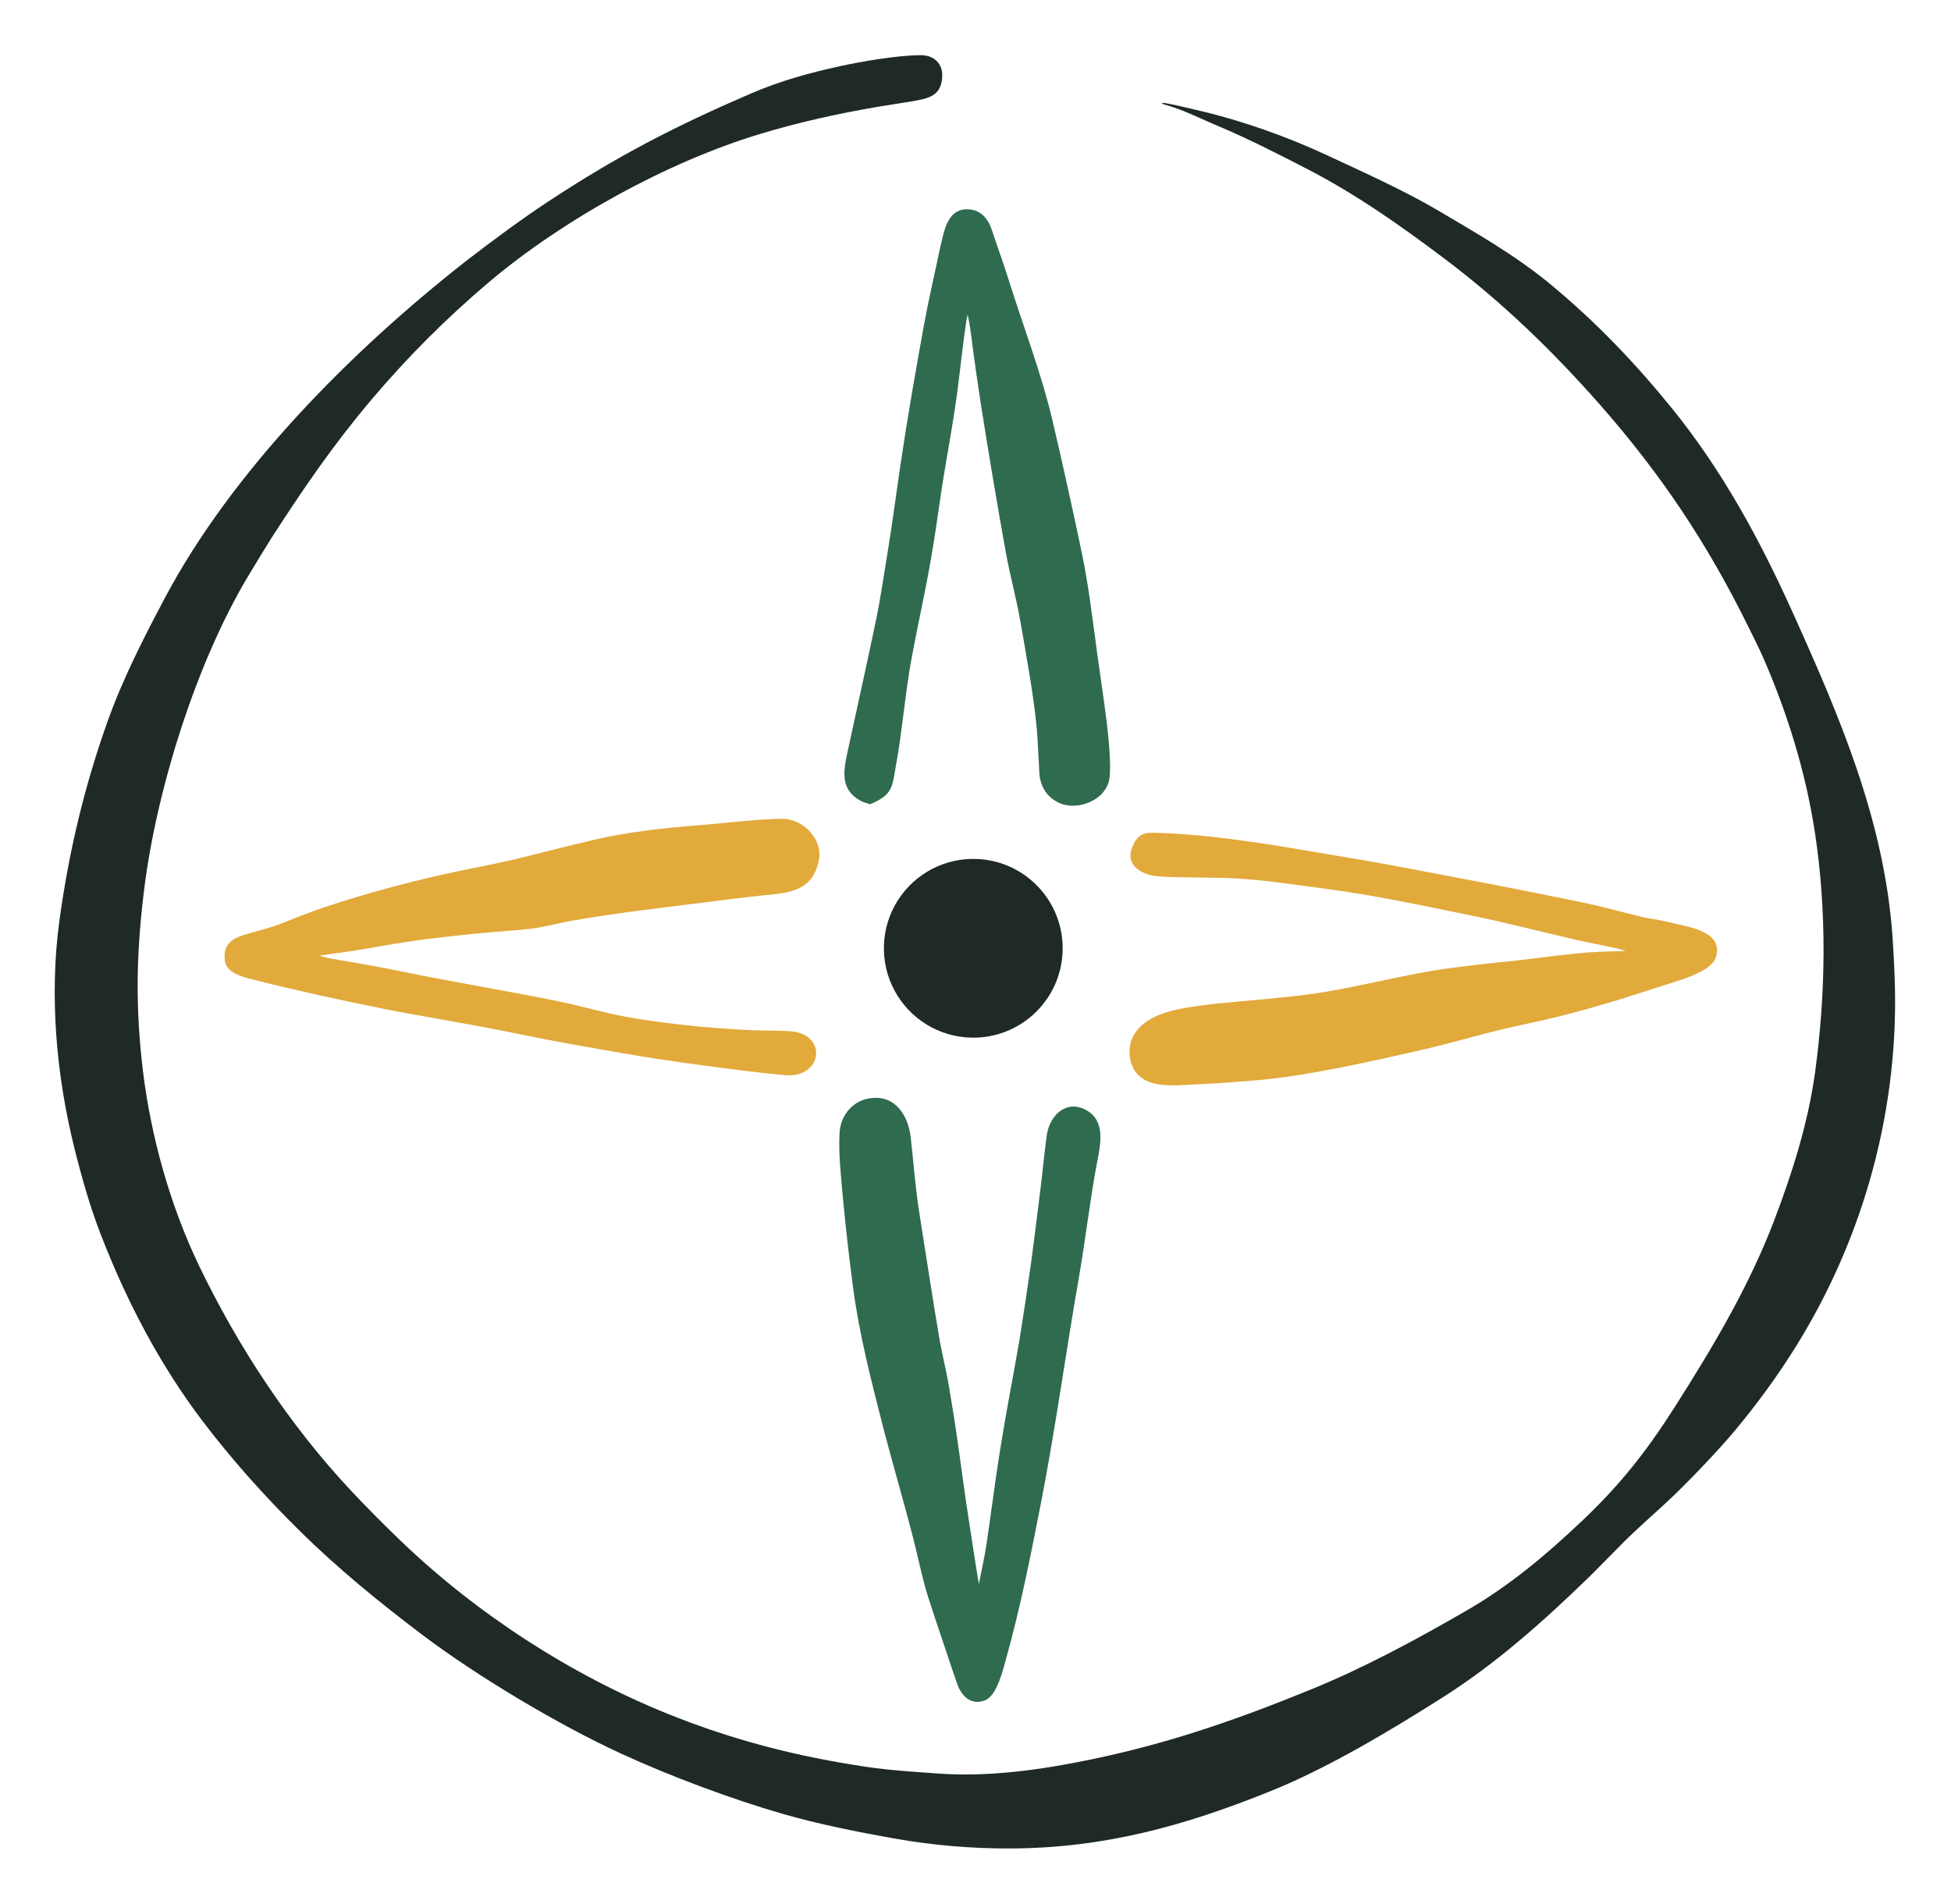
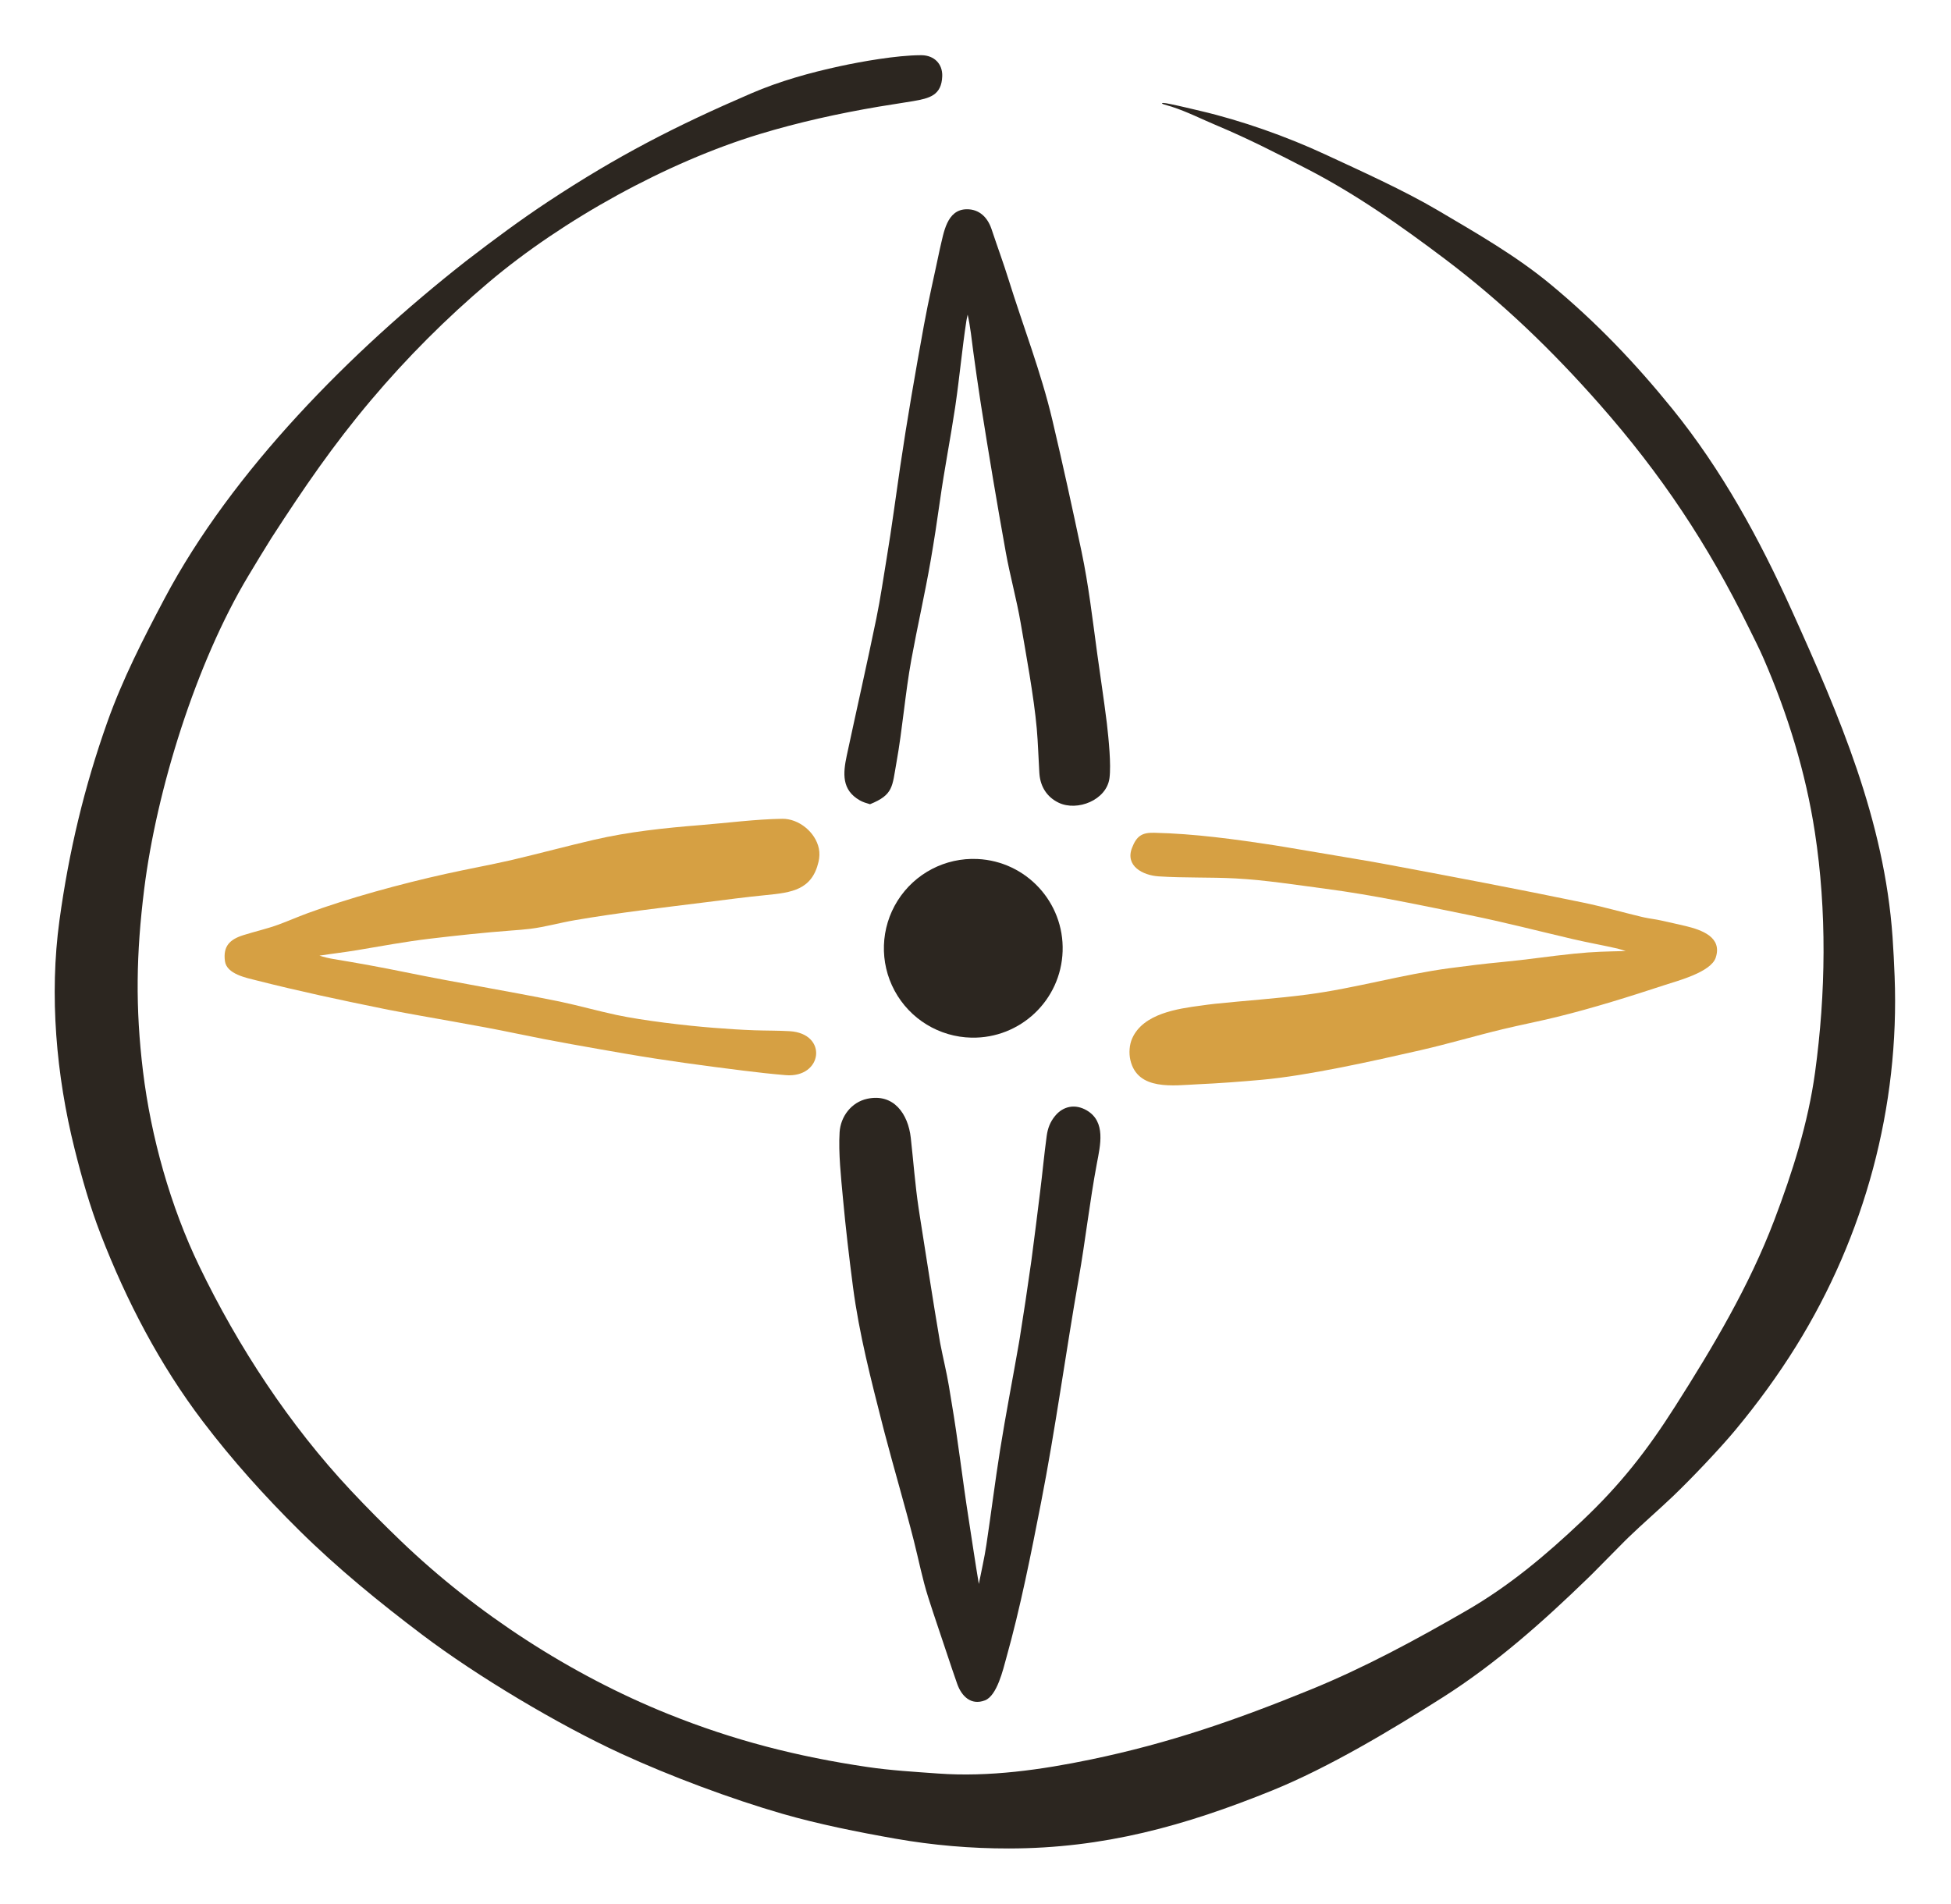
<svg xmlns="http://www.w3.org/2000/svg" version="1.1" role="img" viewBox="1190 1210 1983 1935">
-   <path transform="translate(0,0)" fill="#1F2A24" d="M 2125.5 1266.12 C 2125.51 1266.12 2126.99 1266.13 2127 1266.13 C 2139.32 1266.37 2148.15 1274.76 2147.69 1287.5 C 2146.99 1306.98 2134.76 1309.93 2118 1312.82 C 2106.37 1314.82 2094.67 1316.44 2083.04 1318.42 C 2042.27 1325.35 2001.58 1334.32 1962 1346.33 C 1867.85 1374.88 1761.94 1433.35 1686.55 1497.14 C 1643.52 1533.55 1603.25 1573.89 1566.93 1616.98 C 1528.48 1662.6 1498.99 1705.76 1467.11 1755 C 1467.1 1755.01 1465.59 1757.36 1465.59 1757.36 C 1457.67 1770.01 1449.94 1782.79 1442.27 1795.59 C 1389.14 1884.2 1349.12 2012.91 1336.55 2113.84 C 1328.41 2179.18 1327.47 2234.3 1335.34 2299 C 1343.49 2365.92 1363.25 2436.28 1392.51 2496.99 C 1432.01 2578.97 1484.2 2658.48 1546.5 2724.96 C 1562.99 2742.55 1580 2759.65 1597.39 2776.35 C 1674.55 2850.43 1770.25 2912.46 1869 2952.22 C 1935.83 2979.13 2000.55 2995.64 2071.5 3006.12 C 2095.51 3009.67 2119.35 3011.03 2143.5 3012.78 C 2195.41 3016.53 2248.4 3008.98 2299.15 2998.43 C 2378.8 2981.87 2446.39 2958.36 2522.28 2927.41 C 2576.98 2905.11 2629.07 2876.88 2680.23 2847.35 C 2724.23 2821.95 2761.2 2790.81 2798 2755.99 C 2836.99 2719.09 2863.74 2684.99 2892.58 2639.67 C 2931.05 2579.22 2967.94 2517.23 2993.4 2450.25 C 3011.81 2401.81 3027.8 2351.48 3034.84 2300 C 3045.81 2219.83 3046.92 2136.09 3034.65 2056 C 3025.33 1995.15 3007.05 1935.86 2982.53 1879.4 C 2977.96 1868.86 2972.65 1858.59 2967.59 1848.28 C 2925.72 1762.96 2878.33 1691.89 2815.6 1620.7 C 2767.6 1566.24 2716.71 1517.07 2658.45 1473.14 C 2614.05 1439.67 2568.4 1407.49 2519 1381.97 C 2488.77 1366.35 2458.44 1350.83 2427.06 1337.68 C 2411.72 1331.26 2396.6 1323.53 2380.76 1318.42 C 2378.32 1317.63 2375.84 1316.99 2373.39 1316.24 C 2373.11 1316.15 2371.04 1315.58 2371.12 1314.97 C 2371.25 1313.94 2379.42 1315.74 2379.99 1315.86 C 2390.03 1317.92 2400.03 1320.4 2410.01 1322.73 C 2451.79 1332.49 2497.65 1348.72 2536.56 1366.79 C 2572.38 1383.43 2617.09 1403.54 2651.2 1423.69 C 2690.57 1446.94 2730.69 1469.8 2766 1499.05 C 2812.63 1537.68 2852.1 1579.09 2889.77 1625.58 C 2940.11 1687.71 2978.32 1757.84 3011.14 1830.47 C 3059.51 1937.52 3105.24 2043.65 3113.59 2162.5 C 3114.52 2175.82 3115.17 2189.16 3115.69 2202.5 C 3120.85 2334.85 3085.38 2465.99 3015.58 2578.37 C 2997.02 2608.25 2976.21 2636.71 2953.72 2663.76 C 2937.86 2682.84 2908.62 2713.54 2890.9 2730.47 C 2875.93 2744.76 2860.22 2758.25 2845.32 2772.61 C 2845.32 2772.61 2840.94 2776.92 2840.94 2776.93 C 2830.07 2787.73 2819.48 2798.81 2808.61 2809.61 C 2808.61 2809.62 2804.07 2814.06 2804.06 2814.07 C 2758.32 2858.46 2710.4 2901.09 2656.58 2935.25 C 2604.97 2968.01 2540.95 3006.53 2483 3030.03 C 2394.13 3066.05 2311.76 3088.86 2215.5 3088.96 C 2176.64 3089 2138.26 3085.72 2100 3078.99 C 2062.37 3072.36 2021.77 3064.27 1985.01 3053.64 C 1933.1 3038.63 1871 3015.44 1821.13 2992.47 C 1757.37 2963.11 1675.08 2913.94 1619.51 2871.98 C 1575.68 2838.89 1533.03 2804.12 1493.99 2765.5 C 1458.97 2730.86 1425.98 2694.13 1396.18 2654.91 C 1352.35 2597.22 1318.53 2532.35 1292.39 2464.78 C 1281.38 2436.31 1273.12 2407.09 1265.73 2377.5 C 1247.14 2303.05 1239.99 2221.85 1250.43 2145.57 C 1260.06 2075.25 1275.71 2009.86 1299.08 1944 C 1314.5 1900.53 1335.6 1859.31 1357.18 1818.55 C 1426.09 1688.42 1546.98 1566.94 1662.96 1475.89 C 1662.96 1475.89 1665.47 1473.94 1665.48 1473.94 C 1692.09 1453.5 1719.39 1433.2 1747.41 1414.73 C 1817.75 1368.34 1876.54 1338.11 1953.5 1304.94 C 1982.52 1292.43 2013.12 1283.91 2044 1277.22 C 2065.26 1272.61 2101.45 1266.2 2125.5 1266.12 z" />
-   <path transform="translate(0,0)" fill="#2F6B4F" d="M 2071.5 2326.9 C 2098.38 2321.14 2113 2342.3 2115.71 2366.5 C 2118.38 2390.33 2120.11 2414.28 2123.66 2438 C 2123.66 2438.01 2124.8 2445.47 2124.8 2445.48 C 2131.63 2488.32 2138.06 2531.25 2145.37 2574 C 2145.37 2574 2145.84 2576.5 2145.84 2576.5 C 2148.58 2590.62 2152.07 2604.6 2154.45 2618.79 C 2155.33 2624.02 2156.14 2629.27 2157.03 2634.5 C 2163.78 2674.03 2168.25 2713.8 2174.45 2753.4 C 2177.93 2775.62 2181.15 2797.92 2184.89 2820.1 C 2187.48 2806.87 2190.55 2793.73 2192.55 2780.4 C 2197.38 2748.35 2201.35 2716.18 2206.44 2684.17 C 2212.22 2647.82 2219.3 2611.7 2225.6 2575.44 C 2225.6 2575.43 2226.5 2570.04 2226.5 2570.04 C 2230.5 2545.06 2234.26 2520.05 2237.78 2495 C 2237.78 2494.99 2238.41 2490.57 2238.41 2490.56 C 2241.56 2467.4 2244.3 2444.19 2247.23 2421 C 2249.61 2402.2 2251.3 2383.25 2253.89 2364.5 C 2254.96 2356.77 2257.4 2350.42 2262.37 2344.35 C 2270.72 2334.16 2283.03 2331.94 2294.59 2338.71 C 2314.29 2350.26 2308.31 2374.29 2304.89 2392.5 C 2297.56 2431.49 2293.2 2470.95 2286.35 2510 C 2273.38 2584.03 2262.58 2663.42 2248.19 2737 C 2237.77 2790.31 2227.27 2843.66 2212.62 2895.96 C 2209.67 2906.48 2203.51 2933.59 2191.18 2938.38 C 2176.92 2943.92 2167.24 2934.08 2162.85 2921.51 C 2159.38 2911.56 2155.97 2901.57 2152.67 2891.56 C 2146.32 2872.27 2139.6 2853.03 2133.45 2833.68 C 2127.43 2814.77 2123.68 2795.23 2118.79 2776 C 2109.51 2739.51 2098.79 2703.41 2089.24 2667 C 2089.24 2666.99 2087.4 2659.88 2087.39 2659.87 C 2075.45 2612.97 2063.22 2565.99 2056.96 2518 C 2053.06 2488.06 2049.53 2458.07 2046.77 2428 C 2044.82 2406.71 2042.1 2382.12 2043.37 2360.99 C 2044.33 2344.95 2055.34 2330.35 2071.5 2326.9 z" />
-   <path transform="translate(0,0)" fill="#2F6B4F" d="M 2074.3 2027.48 C 2070.66 2026.43 2067.17 2025.43 2063.87 2023.54 C 2045.41 2012.99 2046.76 1996.23 2050.66 1978 C 2060.61 1931.48 2071.17 1885.1 2080.75 1838.5 C 2084.94 1818.13 2087.86 1797.52 2091.28 1777 C 2096.41 1746.21 2100.38 1715.36 2104.93 1684.5 C 2112.02 1636.35 2120.39 1588.39 2129.1 1540.5 C 2133.83 1514.54 2139.9 1488.84 2145.28 1463.01 C 2145.28 1463 2145.51 1462.01 2145.51 1462.01 C 2149.24 1446.78 2152.16 1422.98 2172.5 1422.71 C 2185.31 1422.54 2193.59 1430.89 2197.59 1442.28 C 2197.59 1442.29 2198.43 1444.74 2198.43 1444.75 C 2203.84 1461.01 2209.81 1477.15 2214.91 1493.5 C 2229.81 1541.36 2248.12 1588.22 2259.63 1637 C 2270.1 1681.37 2279.85 1725.89 2289.25 1770.5 C 2296.48 1804.83 2300.48 1839.74 2305.23 1874.5 C 2308.39 1897.65 2311.99 1920.82 2314.86 1944 C 2314.86 1944.01 2315.15 1946.49 2315.15 1946.5 C 2316.81 1960.95 2319.5 1987.23 2317.67 2001.01 C 2314.7 2023.33 2284.96 2035.03 2266 2025.95 C 2254.18 2020.28 2247.55 2009.69 2246.5 1996.91 C 2246.5 1996.9 2246.36 1995.01 2246.36 1995 C 2245.43 1980.14 2245.08 1965.34 2243.76 1950.49 C 2240.86 1918.05 2232.63 1873.66 2227.37 1843 C 2223.25 1818.99 2216.63 1795.47 2212.31 1771.5 C 2203.32 1721.6 2194.97 1671.58 2187.06 1621.5 C 2187.06 1621.49 2186.3 1616.51 2186.3 1616.5 C 2183.85 1600.17 2181.4 1583.87 2179.25 1567.5 C 2177.64 1555.23 2176.25 1541.79 2173.53 1529.83 C 2173.05 1532.05 2172.51 1534.26 2172.17 1536.51 C 2167.91 1564.56 2165.34 1592.9 2161.25 1621 C 2161.25 1621.01 2160.74 1624.49 2160.74 1624.5 C 2156.01 1656.05 2149.79 1687.42 2145.38 1719 C 2142.55 1739.24 2139.47 1759.35 2135.99 1779.5 C 2130.15 1813.3 2122.45 1846.76 2116.29 1880.5 C 2109.95 1915.3 2107.37 1950.69 2101.09 1985.5 C 2096.75 2009.56 2098.18 2017.8 2074.3 2027.48 z" />
-   <path transform="translate(0,0)" fill="#E2A93B" d="M 1514.71 2181.41 C 1519.37 2182.93 1524.16 2184.06 1529 2184.86 C 1553.47 2188.89 1577.69 2193.28 1602 2198.26 C 1653.3 2208.75 1704.96 2217.19 1756.27 2227.55 C 1756.28 2227.55 1758.99 2228.1 1759 2228.1 C 1778.27 2232.19 1797.26 2237.54 1816.53 2241.68 C 1843.57 2247.49 1887.51 2252.58 1914.5 2254.7 C 1928.65 2255.81 1942.81 2256.8 1957 2257.28 C 1968.83 2257.68 1980.68 2257.5 1992.5 2258.19 C 2031.96 2260.48 2026.2 2306.06 1988.5 2302.88 C 1974.3 2301.68 1960.14 2300.11 1946 2298.35 C 1905.8 2293.34 1865.42 2287.95 1825.5 2281.03 C 1788.82 2274.67 1751.95 2268.33 1715.51 2260.71 C 1672.5 2251.7 1629.12 2244.98 1586 2236.66 C 1585.99 2236.66 1579.01 2235.26 1579 2235.26 C 1536.15 2226.57 1493.38 2217.42 1451 2206.65 C 1440.61 2204.01 1420.39 2200.25 1418.63 2187 C 1416.59 2171.68 1423.62 2164.9 1437.39 2160.56 C 1449.21 2156.83 1461.36 2154.14 1473 2149.88 C 1482.83 2146.29 1492.42 2142.04 1502.24 2138.42 C 1544.5 2122.83 1597.43 2108.43 1643 2098.31 C 1664.99 2093.42 1687.17 2089.42 1709.13 2084.42 C 1709.14 2084.41 1712.43 2083.63 1712.43 2083.63 C 1739.51 2077.24 1766.38 2069.99 1793.49 2063.7 C 1829.1 2055.43 1865.56 2051.63 1902 2048.7 C 1928.97 2046.54 1958.14 2042.7 1985 2042.3 C 2001.88 2042.05 2018.84 2055.88 2022.29 2072.5 C 2023.2 2076.9 2022.99 2081.63 2021.97 2085.99 C 2015.3 2114.64 1994.76 2117.28 1968.5 2119.86 C 1948.39 2121.83 1928.54 2124.47 1908.5 2126.99 C 1863.6 2132.62 1818.61 2137.75 1774.01 2145.41 C 1758.92 2148 1744.27 2152.23 1729 2154.13 C 1722.52 2154.94 1716.01 2155.4 1709.5 2155.89 C 1681.9 2157.97 1654.48 2160.92 1627 2164.18 C 1602.03 2167.14 1577.3 2171.78 1552.5 2175.92 C 1539.91 2178.02 1527.3 2179.44 1514.71 2181.41 z" />
-   <path transform="translate(0,0)" fill="#E2A93B" d="M 2842.35 2176.73 C 2839.63 2175.89 2836.78 2174.85 2833.99 2174.21 C 2818.77 2170.76 2803.4 2168.05 2788.2 2164.49 C 2753.15 2156.27 2718.29 2147.25 2683 2140.1 C 2634.63 2130.3 2586.35 2119.87 2537.42 2113.45 C 2507.11 2109.47 2476.55 2104.6 2446 2102.93 C 2419.86 2101.51 2393.62 2102.56 2367.5 2100.81 C 2351.64 2099.74 2333.36 2090.35 2340.61 2071.77 C 2345.28 2059.8 2350.66 2056.23 2363.07 2056.51 C 2404.12 2057.43 2444.91 2063.04 2485.5 2069.26 C 2485.51 2069.26 2495.99 2070.95 2496 2070.96 C 2525.15 2076.01 2554.36 2080.65 2583.5 2085.74 C 2583.51 2085.74 2585.99 2086.19 2586 2086.19 C 2589.33 2086.79 2592.67 2087.38 2596 2088 C 2663.77 2100.63 2731.62 2113.49 2799.13 2127.48 C 2818.91 2131.58 2838.36 2137.13 2858 2141.84 C 2858.01 2141.84 2861.2 2142.57 2861.21 2142.57 C 2866.93 2143.83 2872.86 2144.41 2878.52 2145.72 C 2886.82 2147.64 2895.17 2149.33 2903.44 2151.35 C 2919.5 2155.26 2940.85 2162.59 2933.84 2183.5 C 2928.92 2198.19 2895.32 2206.94 2882.5 2211.14 C 2846.31 2223.02 2809.47 2234.62 2772.47 2243.71 C 2754.23 2248.19 2735.77 2251.77 2717.5 2256.15 C 2689.38 2262.91 2661.63 2271.19 2633.43 2277.62 C 2584.74 2288.73 2519.25 2303.38 2472.5 2307.6 C 2450.93 2309.55 2429.14 2311.18 2407.5 2312.15 C 2383.26 2313.23 2346.19 2319.17 2338.9 2287.5 C 2337.3 2280.53 2337.85 2272.02 2340.78 2265.45 C 2352.07 2240.19 2387.13 2235.28 2411 2232.13 C 2415.5 2231.53 2419.99 2230.86 2424.5 2230.39 C 2456.01 2227.1 2487.56 2225.05 2518.99 2220.92 C 2567.58 2214.53 2614.93 2200.62 2663.5 2194.14 C 2681.09 2191.8 2698.83 2189.59 2716.5 2187.94 C 2740.94 2185.66 2765.17 2181.92 2789.56 2179.44 C 2811.15 2177.25 2822.71 2177.23 2842.35 2176.73 z" />
-   <path transform="translate(0,0)" fill="#1F2A24" d="M 2183.52 2083.16 C 2233.16 2085.5 2271.71 2127.29 2270.05 2176.96 C 2268.4 2226.62 2227.14 2265.75 2177.46 2264.77 C 2144.7 2264.12 2114.83 2245.9 2099.28 2217.07 C 2083.72 2188.24 2084.89 2153.27 2102.33 2125.54 C 2119.78 2097.81 2150.8 2081.62 2183.52 2083.16 z" />
+   <path transform="translate(0,0)" fill="#2C2620" d="M 2125.5 1266.12 C 2125.51 1266.12 2126.99 1266.13 2127 1266.13 C 2139.32 1266.37 2148.15 1274.76 2147.69 1287.5 C 2146.99 1306.98 2134.76 1309.93 2118 1312.82 C 2106.37 1314.82 2094.67 1316.44 2083.04 1318.42 C 2042.27 1325.35 2001.58 1334.32 1962 1346.33 C 1867.85 1374.88 1761.94 1433.35 1686.55 1497.14 C 1643.52 1533.55 1603.25 1573.89 1566.93 1616.98 C 1528.48 1662.6 1498.99 1705.76 1467.11 1755 C 1467.1 1755.01 1465.59 1757.36 1465.59 1757.36 C 1457.67 1770.01 1449.94 1782.79 1442.27 1795.59 C 1389.14 1884.2 1349.12 2012.91 1336.55 2113.84 C 1328.41 2179.18 1327.47 2234.3 1335.34 2299 C 1343.49 2365.92 1363.25 2436.28 1392.51 2496.99 C 1432.01 2578.97 1484.2 2658.48 1546.5 2724.96 C 1562.99 2742.55 1580 2759.65 1597.39 2776.35 C 1674.55 2850.43 1770.25 2912.46 1869 2952.22 C 1935.83 2979.13 2000.55 2995.64 2071.5 3006.12 C 2095.51 3009.67 2119.35 3011.03 2143.5 3012.78 C 2195.41 3016.53 2248.4 3008.98 2299.15 2998.43 C 2378.8 2981.87 2446.39 2958.36 2522.28 2927.41 C 2576.98 2905.11 2629.07 2876.88 2680.23 2847.35 C 2724.23 2821.95 2761.2 2790.81 2798 2755.99 C 2836.99 2719.09 2863.74 2684.99 2892.58 2639.67 C 2931.05 2579.22 2967.94 2517.23 2993.4 2450.25 C 3011.81 2401.81 3027.8 2351.48 3034.84 2300 C 3045.81 2219.83 3046.92 2136.09 3034.65 2056 C 3025.33 1995.15 3007.05 1935.86 2982.53 1879.4 C 2977.96 1868.86 2972.65 1858.59 2967.59 1848.28 C 2925.72 1762.96 2878.33 1691.89 2815.6 1620.7 C 2767.6 1566.24 2716.71 1517.07 2658.45 1473.14 C 2614.05 1439.67 2568.4 1407.49 2519 1381.97 C 2488.77 1366.35 2458.44 1350.83 2427.06 1337.68 C 2411.72 1331.26 2396.6 1323.53 2380.76 1318.42 C 2378.32 1317.63 2375.84 1316.99 2373.39 1316.24 C 2373.11 1316.15 2371.04 1315.58 2371.12 1314.97 C 2371.25 1313.94 2379.42 1315.74 2379.99 1315.86 C 2390.03 1317.92 2400.03 1320.4 2410.01 1322.73 C 2451.79 1332.49 2497.65 1348.72 2536.56 1366.79 C 2572.38 1383.43 2617.09 1403.54 2651.2 1423.69 C 2690.57 1446.94 2730.69 1469.8 2766 1499.05 C 2812.63 1537.68 2852.1 1579.09 2889.77 1625.58 C 2940.11 1687.71 2978.32 1757.84 3011.14 1830.47 C 3059.51 1937.52 3105.24 2043.65 3113.59 2162.5 C 3114.52 2175.82 3115.17 2189.16 3115.69 2202.5 C 3120.85 2334.85 3085.38 2465.99 3015.58 2578.37 C 2997.02 2608.25 2976.21 2636.71 2953.72 2663.76 C 2937.86 2682.84 2908.62 2713.54 2890.9 2730.47 C 2875.93 2744.76 2860.22 2758.25 2845.32 2772.61 C 2845.32 2772.61 2840.94 2776.92 2840.94 2776.93 C 2830.07 2787.73 2819.48 2798.81 2808.61 2809.61 C 2808.61 2809.62 2804.07 2814.06 2804.06 2814.07 C 2758.32 2858.46 2710.4 2901.09 2656.58 2935.25 C 2604.97 2968.01 2540.95 3006.53 2483 3030.03 C 2394.13 3066.05 2311.76 3088.86 2215.5 3088.96 C 2176.64 3089 2138.26 3085.72 2100 3078.99 C 2062.37 3072.36 2021.77 3064.27 1985.01 3053.64 C 1933.1 3038.63 1871 3015.44 1821.13 2992.47 C 1757.37 2963.11 1675.08 2913.94 1619.51 2871.98 C 1575.68 2838.89 1533.03 2804.12 1493.99 2765.5 C 1458.97 2730.86 1425.98 2694.13 1396.18 2654.91 C 1352.35 2597.22 1318.53 2532.35 1292.39 2464.78 C 1281.38 2436.31 1273.12 2407.09 1265.73 2377.5 C 1247.14 2303.05 1239.99 2221.85 1250.43 2145.57 C 1260.06 2075.25 1275.71 2009.86 1299.08 1944 C 1314.5 1900.53 1335.6 1859.31 1357.18 1818.55 C 1426.09 1688.42 1546.98 1566.94 1662.96 1475.89 C 1662.96 1475.89 1665.47 1473.94 1665.48 1473.94 C 1692.09 1453.5 1719.39 1433.2 1747.41 1414.73 C 1817.75 1368.34 1876.54 1338.11 1953.5 1304.94 C 1982.52 1292.43 2013.12 1283.91 2044 1277.22 C 2065.26 1272.61 2101.45 1266.2 2125.5 1266.12 z" />
+   <path transform="translate(0,0)" fill="#2C2620" d="M 2071.5 2326.9 C 2098.38 2321.14 2113 2342.3 2115.71 2366.5 C 2118.38 2390.33 2120.11 2414.28 2123.66 2438 C 2123.66 2438.01 2124.8 2445.47 2124.8 2445.48 C 2131.63 2488.32 2138.06 2531.25 2145.37 2574 C 2145.37 2574 2145.84 2576.5 2145.84 2576.5 C 2148.58 2590.62 2152.07 2604.6 2154.45 2618.79 C 2155.33 2624.02 2156.14 2629.27 2157.03 2634.5 C 2163.78 2674.03 2168.25 2713.8 2174.45 2753.4 C 2177.93 2775.62 2181.15 2797.92 2184.89 2820.1 C 2187.48 2806.87 2190.55 2793.73 2192.55 2780.4 C 2197.38 2748.35 2201.35 2716.18 2206.44 2684.17 C 2212.22 2647.82 2219.3 2611.7 2225.6 2575.44 C 2225.6 2575.43 2226.5 2570.04 2226.5 2570.04 C 2230.5 2545.06 2234.26 2520.05 2237.78 2495 C 2237.78 2494.99 2238.41 2490.57 2238.41 2490.56 C 2241.56 2467.4 2244.3 2444.19 2247.23 2421 C 2249.61 2402.2 2251.3 2383.25 2253.89 2364.5 C 2254.96 2356.77 2257.4 2350.42 2262.37 2344.35 C 2270.72 2334.16 2283.03 2331.94 2294.59 2338.71 C 2314.29 2350.26 2308.31 2374.29 2304.89 2392.5 C 2297.56 2431.49 2293.2 2470.95 2286.35 2510 C 2273.38 2584.03 2262.58 2663.42 2248.19 2737 C 2237.77 2790.31 2227.27 2843.66 2212.62 2895.96 C 2209.67 2906.48 2203.51 2933.59 2191.18 2938.38 C 2176.92 2943.92 2167.24 2934.08 2162.85 2921.51 C 2159.38 2911.56 2155.97 2901.57 2152.67 2891.56 C 2146.32 2872.27 2139.6 2853.03 2133.45 2833.68 C 2127.43 2814.77 2123.68 2795.23 2118.79 2776 C 2109.51 2739.51 2098.79 2703.41 2089.24 2667 C 2089.24 2666.99 2087.4 2659.88 2087.39 2659.87 C 2075.45 2612.97 2063.22 2565.99 2056.96 2518 C 2053.06 2488.06 2049.53 2458.07 2046.77 2428 C 2044.82 2406.71 2042.1 2382.12 2043.37 2360.99 C 2044.33 2344.95 2055.34 2330.35 2071.5 2326.9 z" />
+   <path transform="translate(0,0)" fill="#2C2620" d="M 2074.3 2027.48 C 2070.66 2026.43 2067.17 2025.43 2063.87 2023.54 C 2045.41 2012.99 2046.76 1996.23 2050.66 1978 C 2060.61 1931.48 2071.17 1885.1 2080.75 1838.5 C 2084.94 1818.13 2087.86 1797.52 2091.28 1777 C 2096.41 1746.21 2100.38 1715.36 2104.93 1684.5 C 2112.02 1636.35 2120.39 1588.39 2129.1 1540.5 C 2133.83 1514.54 2139.9 1488.84 2145.28 1463.01 C 2145.28 1463 2145.51 1462.01 2145.51 1462.01 C 2149.24 1446.78 2152.16 1422.98 2172.5 1422.71 C 2185.31 1422.54 2193.59 1430.89 2197.59 1442.28 C 2197.59 1442.29 2198.43 1444.74 2198.43 1444.75 C 2203.84 1461.01 2209.81 1477.15 2214.91 1493.5 C 2229.81 1541.36 2248.12 1588.22 2259.63 1637 C 2270.1 1681.37 2279.85 1725.89 2289.25 1770.5 C 2296.48 1804.83 2300.48 1839.74 2305.23 1874.5 C 2308.39 1897.65 2311.99 1920.82 2314.86 1944 C 2314.86 1944.01 2315.15 1946.49 2315.15 1946.5 C 2316.81 1960.95 2319.5 1987.23 2317.67 2001.01 C 2314.7 2023.33 2284.96 2035.03 2266 2025.95 C 2254.18 2020.28 2247.55 2009.69 2246.5 1996.91 C 2246.5 1996.9 2246.36 1995.01 2246.36 1995 C 2245.43 1980.14 2245.08 1965.34 2243.76 1950.49 C 2240.86 1918.05 2232.63 1873.66 2227.37 1843 C 2223.25 1818.99 2216.63 1795.47 2212.31 1771.5 C 2203.32 1721.6 2194.97 1671.58 2187.06 1621.5 C 2187.06 1621.49 2186.3 1616.51 2186.3 1616.5 C 2183.85 1600.17 2181.4 1583.87 2179.25 1567.5 C 2177.64 1555.23 2176.25 1541.79 2173.53 1529.83 C 2173.05 1532.05 2172.51 1534.26 2172.17 1536.51 C 2167.91 1564.56 2165.34 1592.9 2161.25 1621 C 2161.25 1621.01 2160.74 1624.49 2160.74 1624.5 C 2156.01 1656.05 2149.79 1687.42 2145.38 1719 C 2142.55 1739.24 2139.47 1759.35 2135.99 1779.5 C 2130.15 1813.3 2122.45 1846.76 2116.29 1880.5 C 2109.95 1915.3 2107.37 1950.69 2101.09 1985.5 C 2096.75 2009.56 2098.18 2017.8 2074.3 2027.48 z" />
+   <path transform="translate(0,0)" fill="#D6A043" d="M 1514.71 2181.41 C 1519.37 2182.93 1524.16 2184.06 1529 2184.86 C 1553.47 2188.89 1577.69 2193.28 1602 2198.26 C 1653.3 2208.75 1704.96 2217.19 1756.27 2227.55 C 1756.28 2227.55 1758.99 2228.1 1759 2228.1 C 1778.27 2232.19 1797.26 2237.54 1816.53 2241.68 C 1843.57 2247.49 1887.51 2252.58 1914.5 2254.7 C 1928.65 2255.81 1942.81 2256.8 1957 2257.28 C 1968.83 2257.68 1980.68 2257.5 1992.5 2258.19 C 2031.96 2260.48 2026.2 2306.06 1988.5 2302.88 C 1974.3 2301.68 1960.14 2300.11 1946 2298.35 C 1905.8 2293.34 1865.42 2287.95 1825.5 2281.03 C 1788.82 2274.67 1751.95 2268.33 1715.51 2260.71 C 1672.5 2251.7 1629.12 2244.98 1586 2236.66 C 1585.99 2236.66 1579.01 2235.26 1579 2235.26 C 1536.15 2226.57 1493.38 2217.42 1451 2206.65 C 1440.61 2204.01 1420.39 2200.25 1418.63 2187 C 1416.59 2171.68 1423.62 2164.9 1437.39 2160.56 C 1449.21 2156.83 1461.36 2154.14 1473 2149.88 C 1482.83 2146.29 1492.42 2142.04 1502.24 2138.42 C 1544.5 2122.83 1597.43 2108.43 1643 2098.31 C 1664.99 2093.42 1687.17 2089.42 1709.13 2084.42 C 1709.14 2084.41 1712.43 2083.63 1712.43 2083.63 C 1739.51 2077.24 1766.38 2069.99 1793.49 2063.7 C 1829.1 2055.43 1865.56 2051.63 1902 2048.7 C 1928.97 2046.54 1958.14 2042.7 1985 2042.3 C 2001.88 2042.05 2018.84 2055.88 2022.29 2072.5 C 2023.2 2076.9 2022.99 2081.63 2021.97 2085.99 C 2015.3 2114.64 1994.76 2117.28 1968.5 2119.86 C 1948.39 2121.83 1928.54 2124.47 1908.5 2126.99 C 1863.6 2132.62 1818.61 2137.75 1774.01 2145.41 C 1758.92 2148 1744.27 2152.23 1729 2154.13 C 1722.52 2154.94 1716.01 2155.4 1709.5 2155.89 C 1681.9 2157.97 1654.48 2160.92 1627 2164.18 C 1602.03 2167.14 1577.3 2171.78 1552.5 2175.92 C 1539.91 2178.02 1527.3 2179.44 1514.71 2181.41 z" />
+   <path transform="translate(0,0)" fill="#D6A043" d="M 2842.35 2176.73 C 2839.63 2175.89 2836.78 2174.85 2833.99 2174.21 C 2818.77 2170.76 2803.4 2168.05 2788.2 2164.49 C 2753.15 2156.27 2718.29 2147.25 2683 2140.1 C 2634.63 2130.3 2586.35 2119.87 2537.42 2113.45 C 2507.11 2109.47 2476.55 2104.6 2446 2102.93 C 2419.86 2101.51 2393.62 2102.56 2367.5 2100.81 C 2351.64 2099.74 2333.36 2090.35 2340.61 2071.77 C 2345.28 2059.8 2350.66 2056.23 2363.07 2056.51 C 2404.12 2057.43 2444.91 2063.04 2485.5 2069.26 C 2485.51 2069.26 2495.99 2070.95 2496 2070.96 C 2525.15 2076.01 2554.36 2080.65 2583.5 2085.74 C 2583.51 2085.74 2585.99 2086.19 2586 2086.19 C 2589.33 2086.79 2592.67 2087.38 2596 2088 C 2663.77 2100.63 2731.62 2113.49 2799.13 2127.48 C 2818.91 2131.58 2838.36 2137.13 2858 2141.84 C 2858.01 2141.84 2861.2 2142.57 2861.21 2142.57 C 2866.93 2143.83 2872.86 2144.41 2878.52 2145.72 C 2886.82 2147.64 2895.17 2149.33 2903.44 2151.35 C 2919.5 2155.26 2940.85 2162.59 2933.84 2183.5 C 2928.92 2198.19 2895.32 2206.94 2882.5 2211.14 C 2846.31 2223.02 2809.47 2234.62 2772.47 2243.71 C 2754.23 2248.19 2735.77 2251.77 2717.5 2256.15 C 2689.38 2262.91 2661.63 2271.19 2633.43 2277.62 C 2584.74 2288.73 2519.25 2303.38 2472.5 2307.6 C 2450.93 2309.55 2429.14 2311.18 2407.5 2312.15 C 2383.26 2313.23 2346.19 2319.17 2338.9 2287.5 C 2337.3 2280.53 2337.85 2272.02 2340.78 2265.45 C 2352.07 2240.19 2387.13 2235.28 2411 2232.13 C 2415.5 2231.53 2419.99 2230.86 2424.5 2230.39 C 2456.01 2227.1 2487.56 2225.05 2518.99 2220.92 C 2567.58 2214.53 2614.93 2200.62 2663.5 2194.14 C 2681.09 2191.8 2698.83 2189.59 2716.5 2187.94 C 2740.94 2185.66 2765.17 2181.92 2789.56 2179.44 C 2811.15 2177.25 2822.71 2177.23 2842.35 2176.73 z" />
+   <path transform="translate(0,0)" fill="#2C2620" d="M 2183.52 2083.16 C 2233.16 2085.5 2271.71 2127.29 2270.05 2176.96 C 2268.4 2226.62 2227.14 2265.75 2177.46 2264.77 C 2144.7 2264.12 2114.83 2245.9 2099.28 2217.07 C 2083.72 2188.24 2084.89 2153.27 2102.33 2125.54 C 2119.78 2097.81 2150.8 2081.62 2183.52 2083.16 z" />
</svg>
